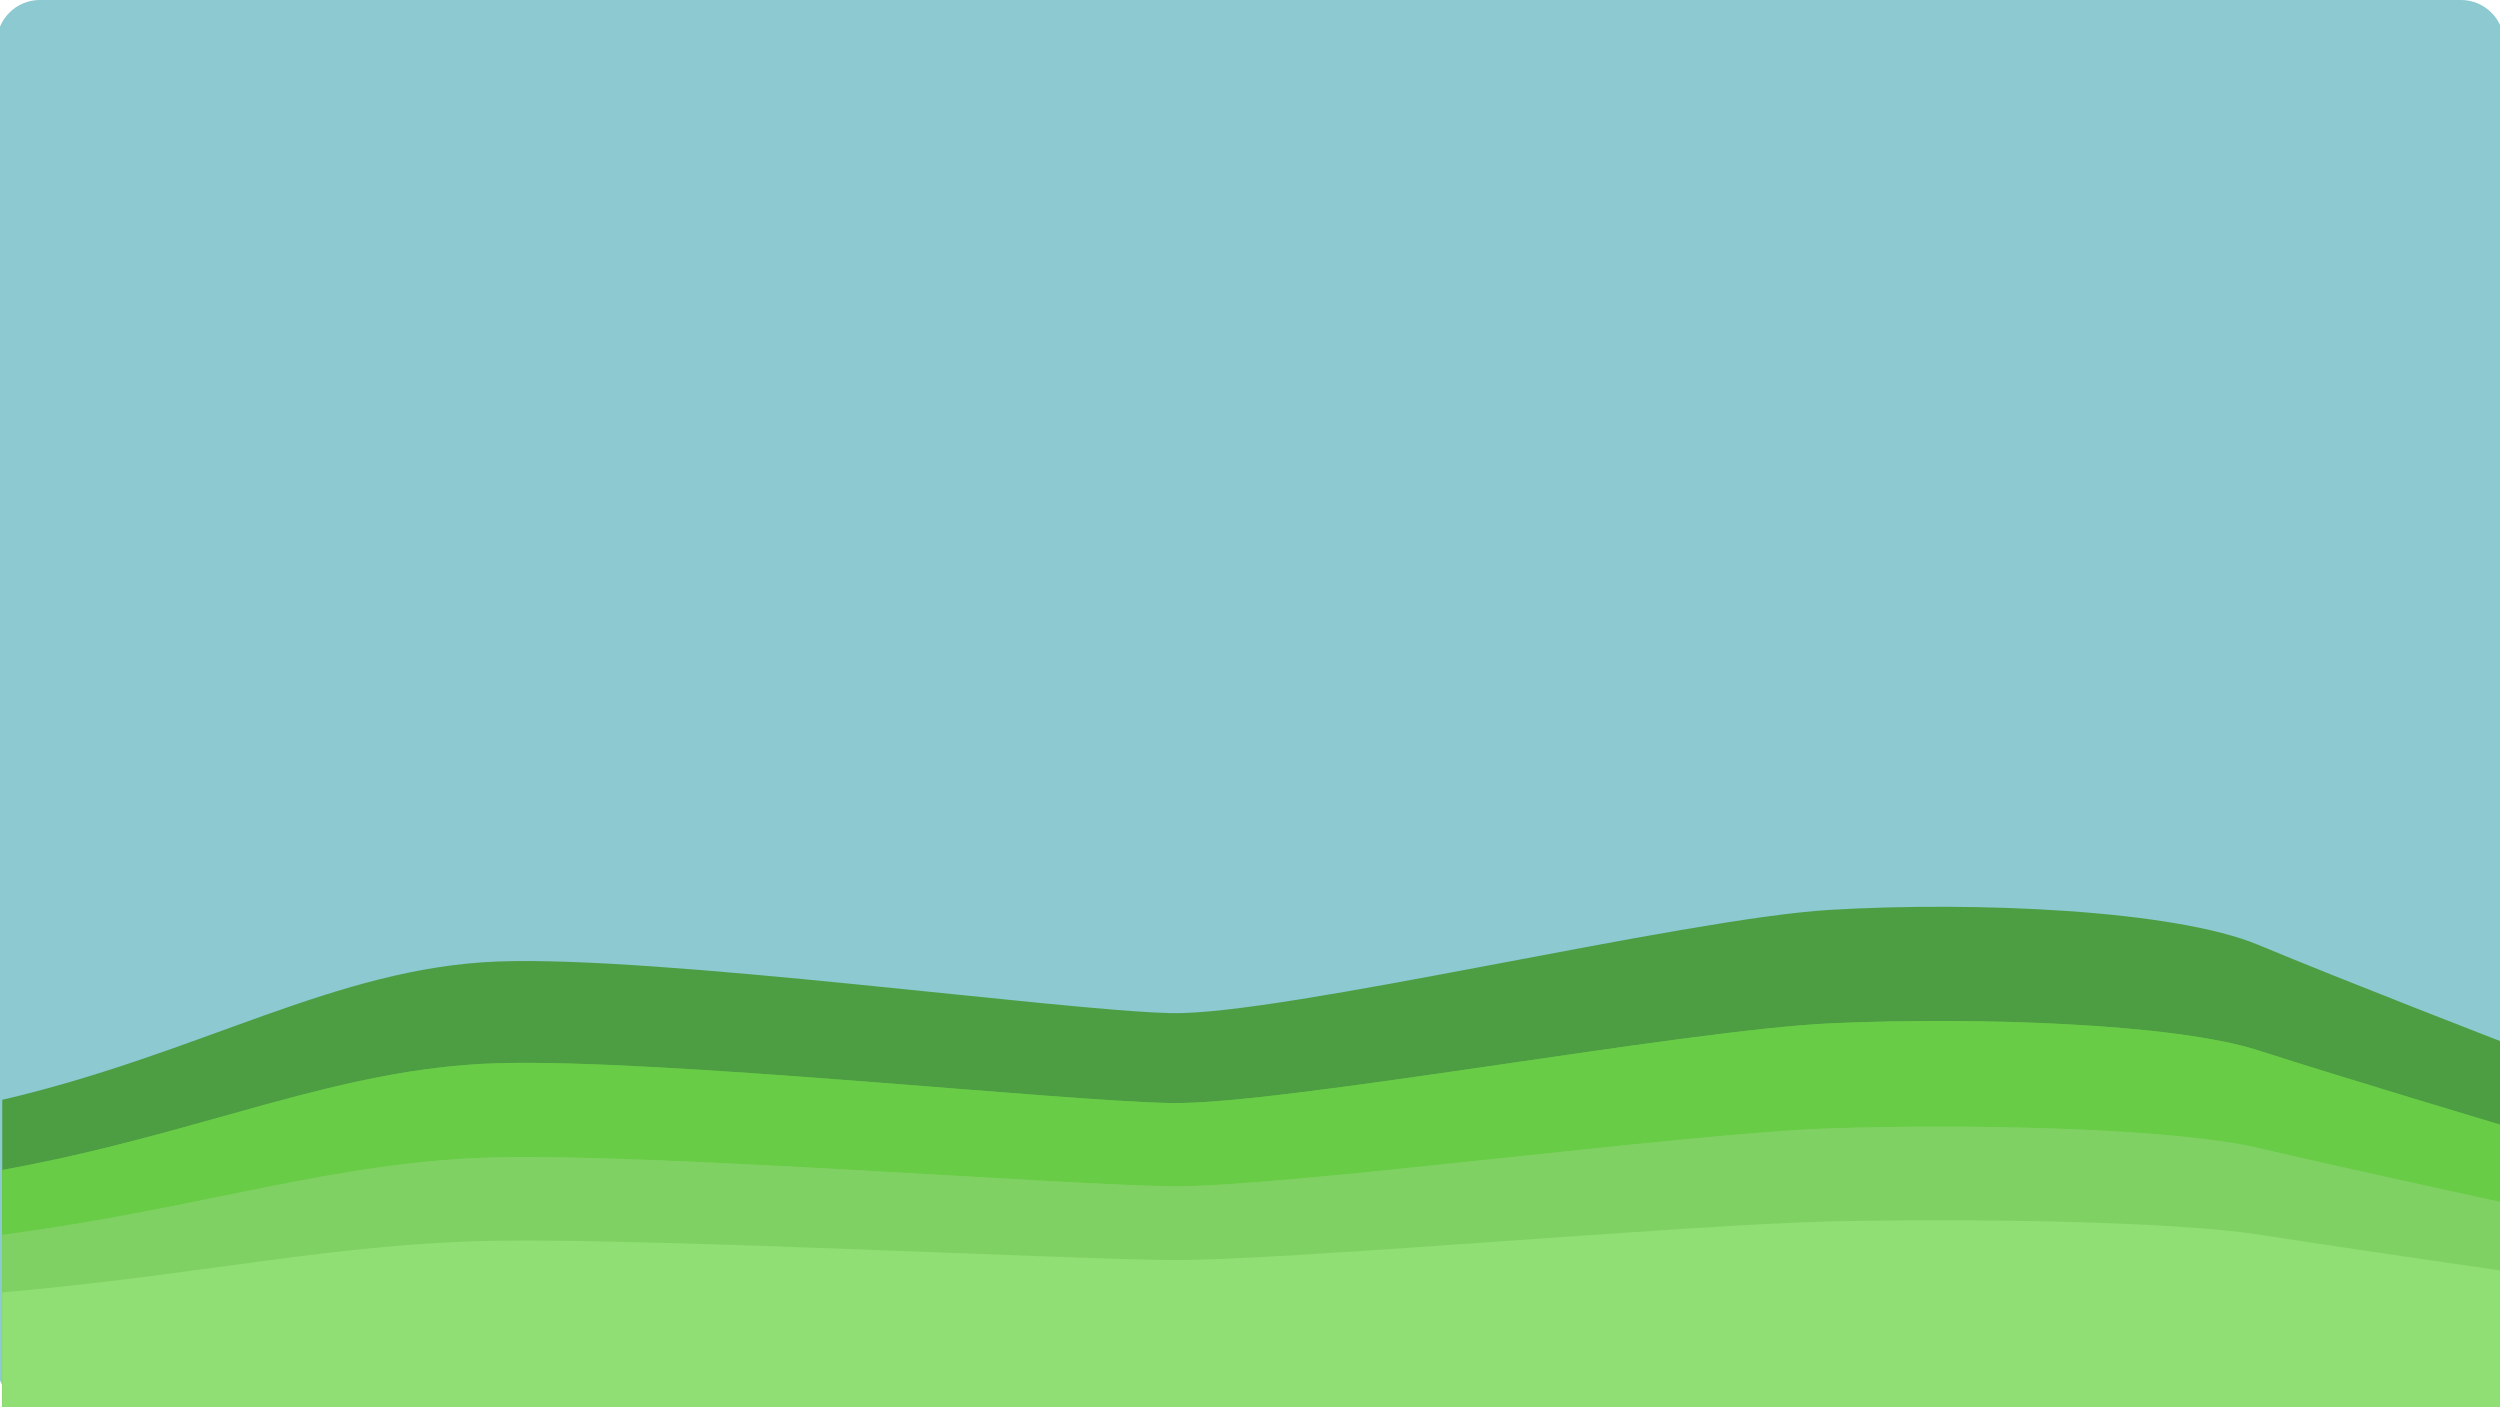
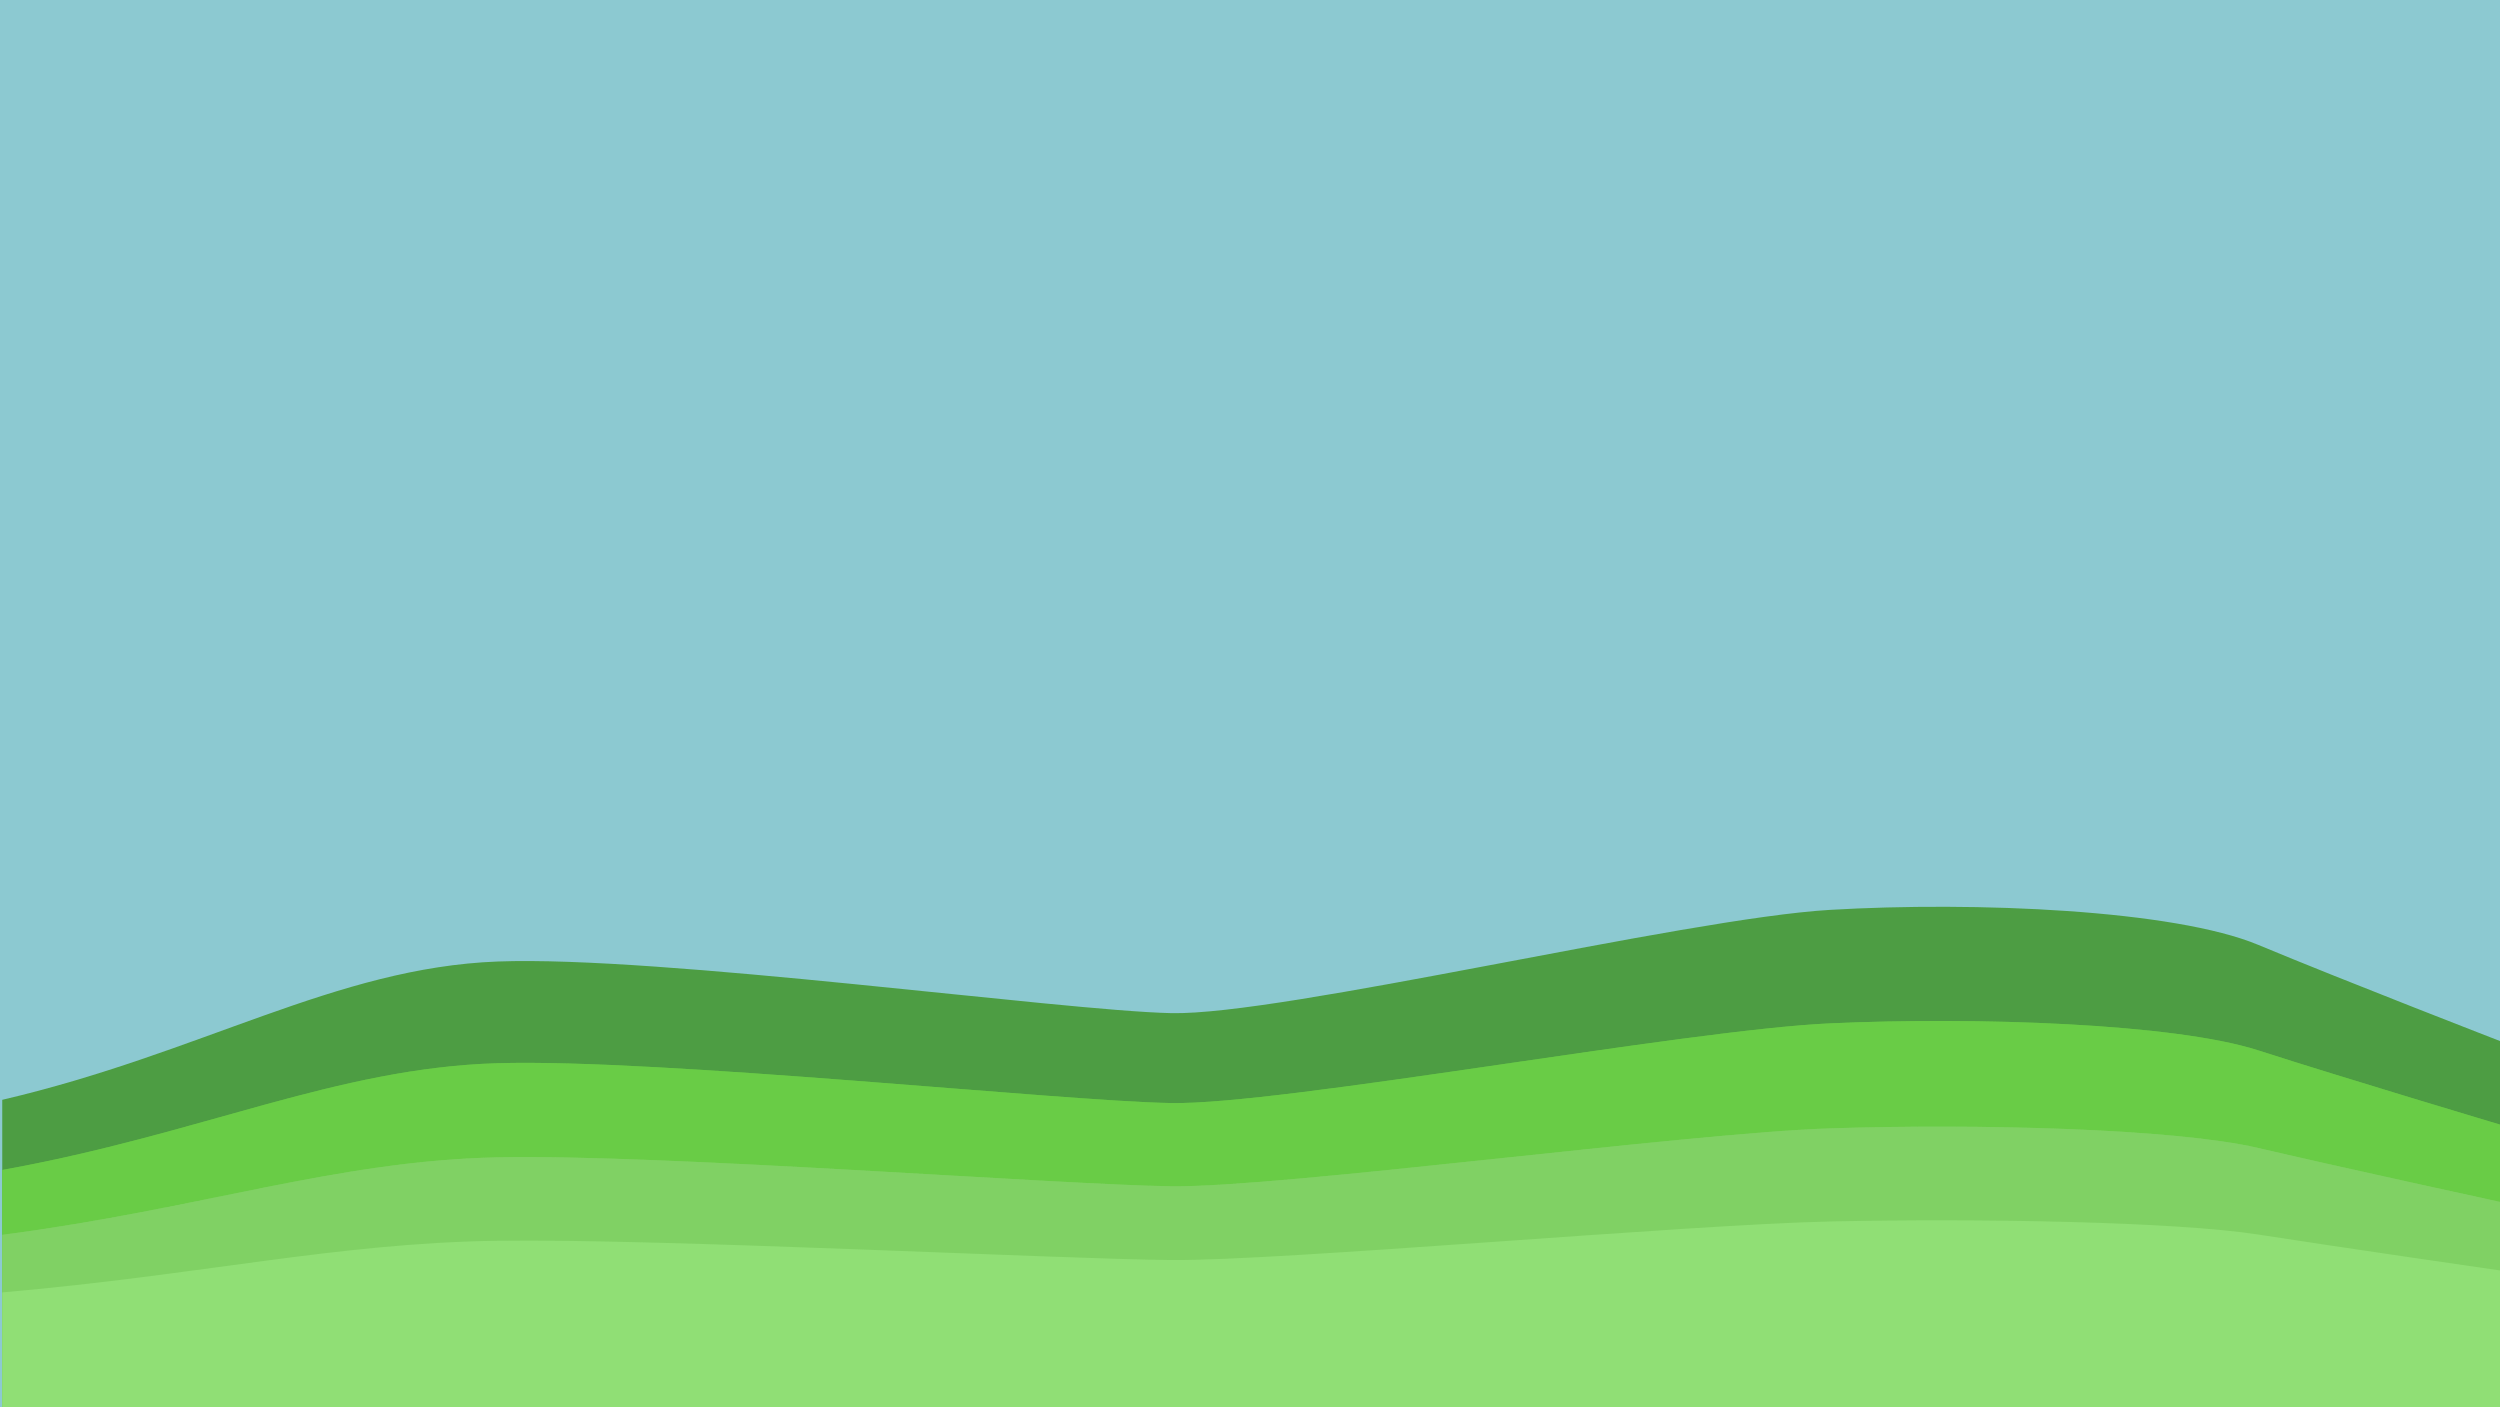
<svg xmlns="http://www.w3.org/2000/svg" width="3840.0px" height="2160.0px" viewBox="0 0 3840.0 2160.0" version="1.1" id="SVGRoot">
  <defs id="defs1858">
    </defs>
  <g id="layer3">
-     <rect style="fill:#8cc9d1;fill-opacity:1" id="rect12246" width="3851.459" height="2161.436" x="-5.118" y="-0.049" ry="66.533" />
+     <rect style="fill:#8cc9d1;fill-opacity:1" id="rect12246" width="3851.459" height="2161.436" x="-5.118" y="-0.049" />
  </g>
  <g id="layer1">
    <path opacity="0.8" d="m 764.432,1476.884 c -248.67,9.441 -454.745,140.919 -760.99,212.432 v 19.827 452.244 H 3846.34 v -559.876 c 0,0 -248.671,-96.302 -377.498,-150.119 -128.828,-53.816 -434.429,-67.034 -658.128,-53.816 -223.699,13.218 -841.881,162.392 -1011.656,158.615 -169.774,-3.777 -785.957,-88.749 -1034.626,-79.307 z" fill="#3d921f" id="path11182" style="stroke-width:1.389" />
    <path opacity="0.8" d="m 764.432,1633.102 c -248.67,7.287 -454.745,108.758 -760.99,163.95 v 15.302 349.032 H 3846.34 v -432.1 c 0,0 -248.671,-74.324 -377.498,-115.858 -128.828,-41.534 -434.429,-51.735 -658.128,-41.534 -223.699,10.201 -841.881,125.331 -1011.656,122.416 -169.774,-2.915 -785.957,-68.495 -1034.626,-61.208 z" fill="#3d921f" id="path11182-2" style="fill:#6ace46;fill-opacity:1;stroke-width:1.22" />
    <path opacity="0.8" d="m 764.432,1633.102 c -248.67,7.287 -454.745,108.758 -760.99,163.95 v 15.302 349.032 H 3846.34 v -432.1 c 0,0 -248.671,-74.324 -377.498,-115.858 -128.828,-41.534 -434.429,-51.735 -658.128,-41.534 -223.699,10.201 -841.881,125.331 -1011.656,122.416 -169.774,-2.915 -785.957,-68.495 -1034.626,-61.208 z" fill="#3d921f" id="path12105" style="fill:#6ace46;fill-opacity:1;stroke-width:1.22" />
    <path opacity="0.8" d="m 764.432,1777.641 c -248.67,5.293 -454.745,79.002 -760.99,119.093 v 11.116 253.537 H 3846.34 v -313.877 c 0,0 -248.671,-53.989 -377.498,-84.159 -128.828,-30.17 -434.429,-37.581 -658.128,-30.17 -223.699,7.41 -841.881,91.04 -1011.656,88.923 -169.774,-2.117 -785.957,-49.754 -1034.626,-44.461 z" fill="#3d921f" id="path12105-9" style="fill:#81d165;fill-opacity:1;stroke-width:1.04" />
    <path opacity="0.8" d="m 764.432,1777.641 c -248.671,5.293 -454.745,79.002 -760.99,119.093 v 11.116 253.537 H 3846.34 v -313.877 c 0,0 -248.671,-53.989 -377.498,-84.159 -128.828,-30.17 -434.429,-37.581 -658.128,-30.17 -223.699,7.41 -841.881,91.04 -1011.656,88.923 -169.774,-2.117 -785.957,-49.754 -1034.626,-44.461 z" fill="#3d921f" id="path12105-9-1" style="fill:#81d165;fill-opacity:1;stroke-width:1.04" />
    <path opacity="0.8" d="m 764.432,1905.799 c -248.671,3.525 -454.745,52.618 -760.99,79.32 v 7.403 168.864 H 3846.34 v -209.053 c 0,0 -248.671,-35.959 -377.498,-56.053 -128.828,-20.095 -434.429,-25.03 -658.128,-20.095 -223.699,4.936 -841.881,60.636 -1011.656,59.226 -169.774,-1.41 -785.957,-33.138 -1034.626,-29.613 z" fill="#3d921f" id="path12105-9-1-2" style="fill:#94e279;fill-opacity:1;stroke-width:0.849" />
  </g>
  <g id="layer4" />
</svg>
